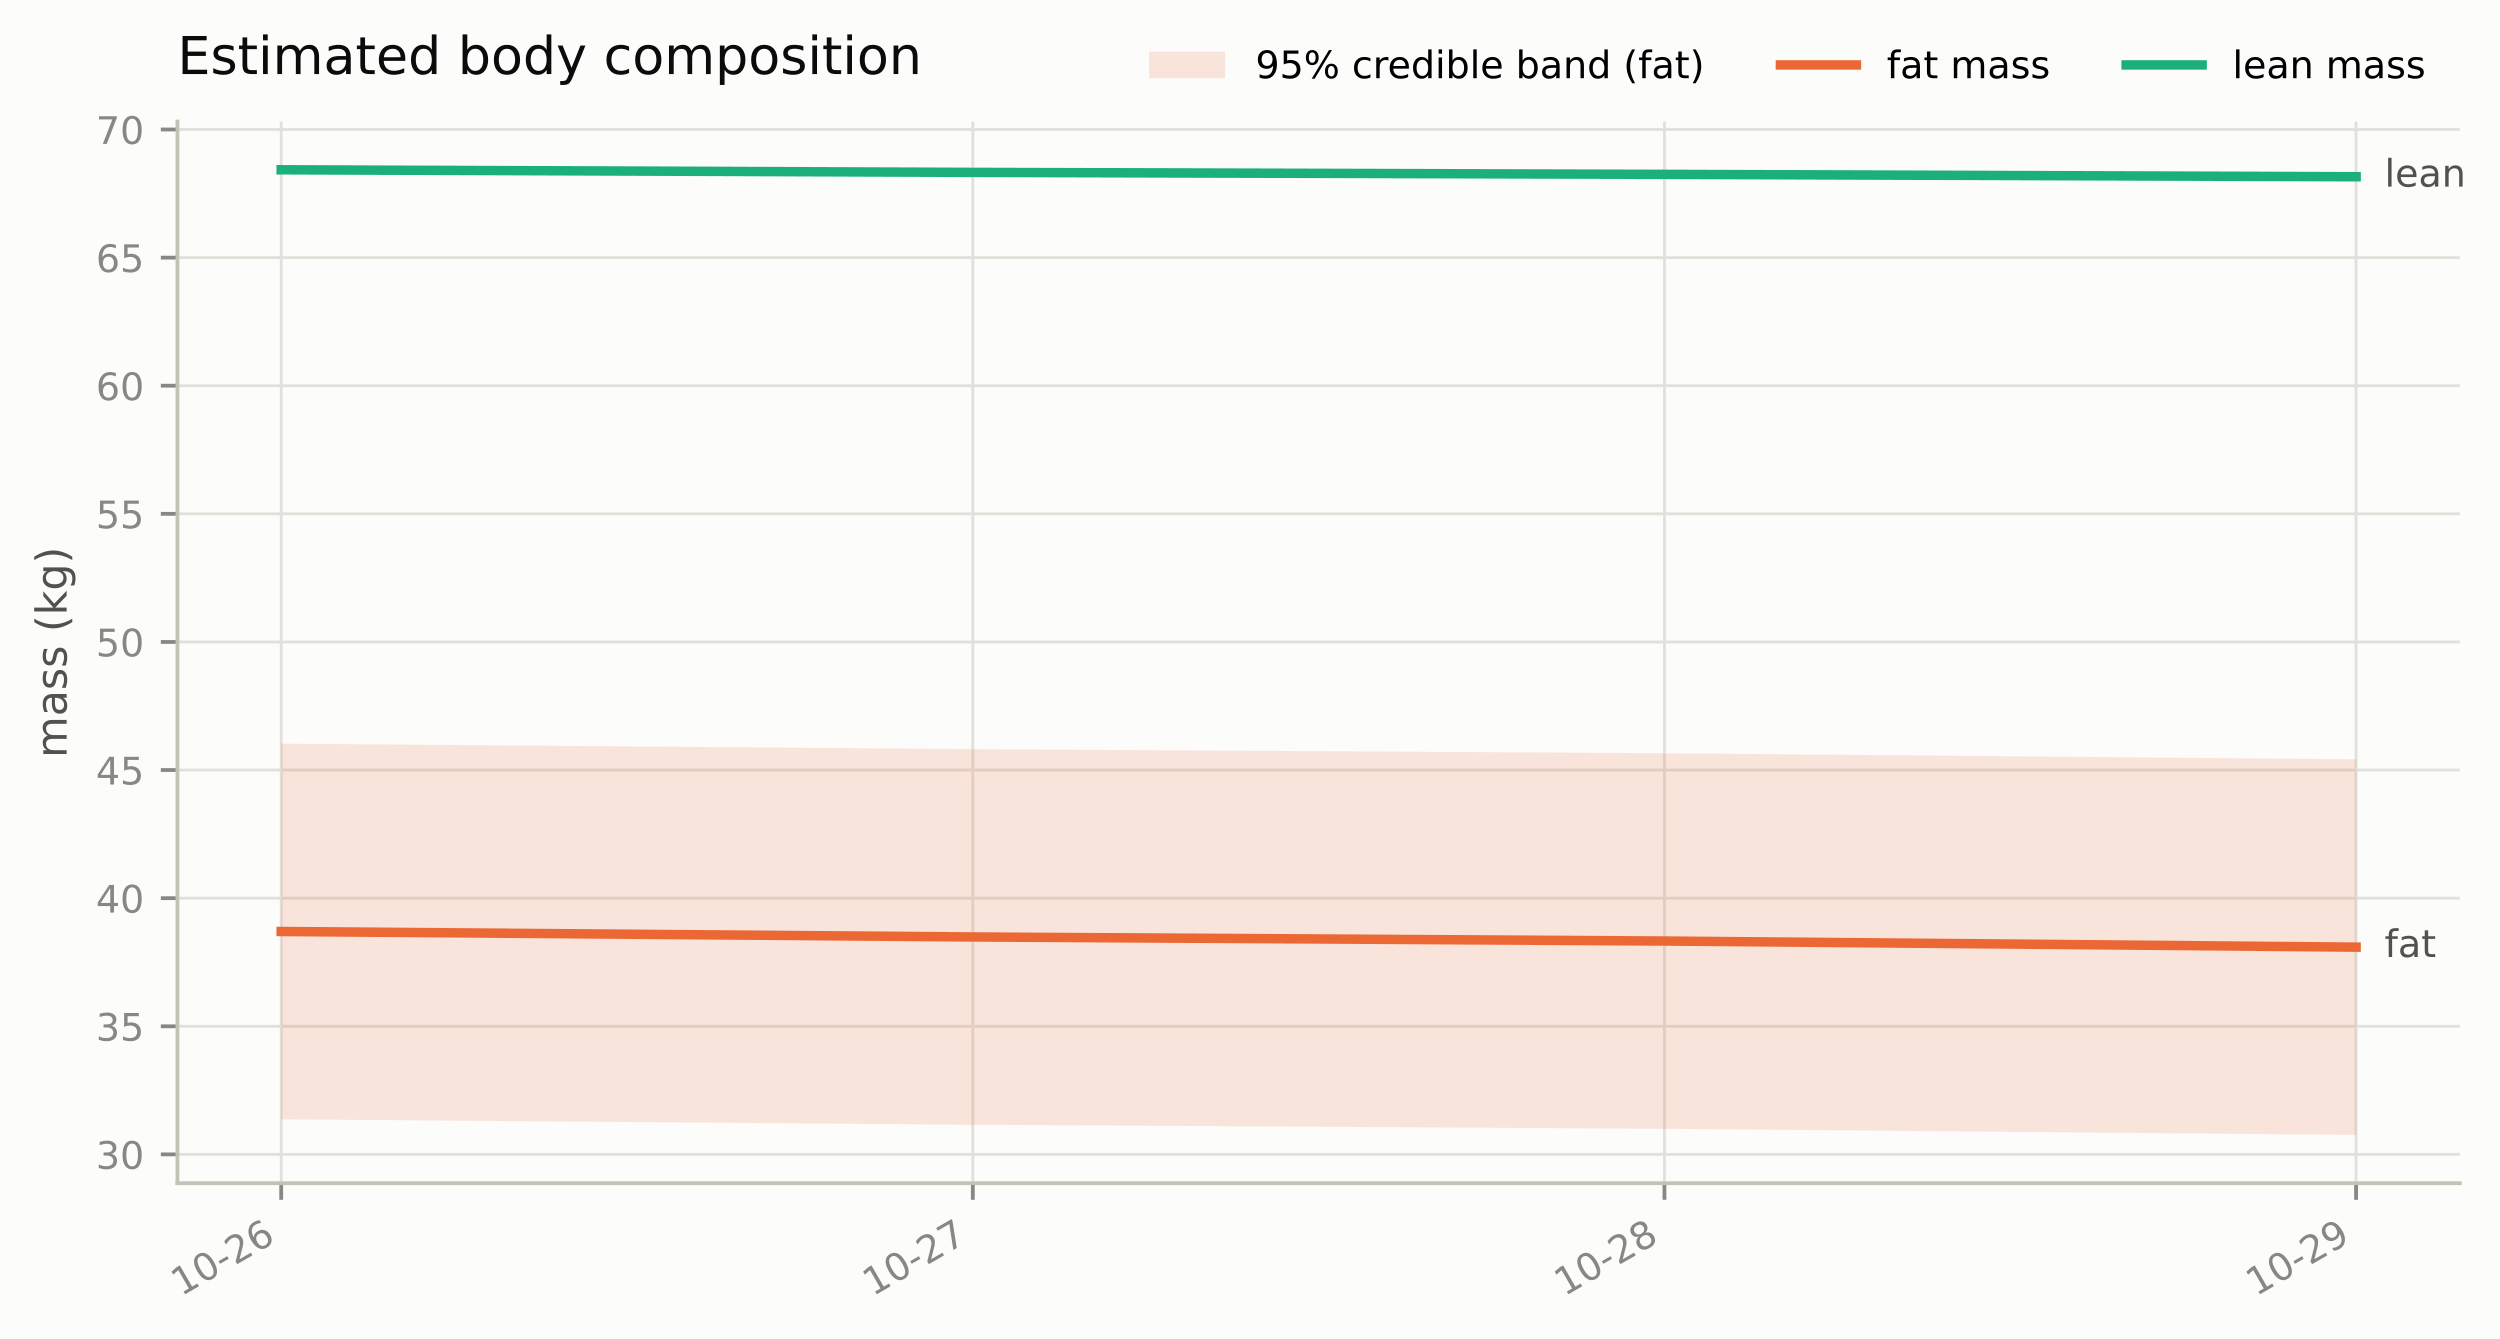
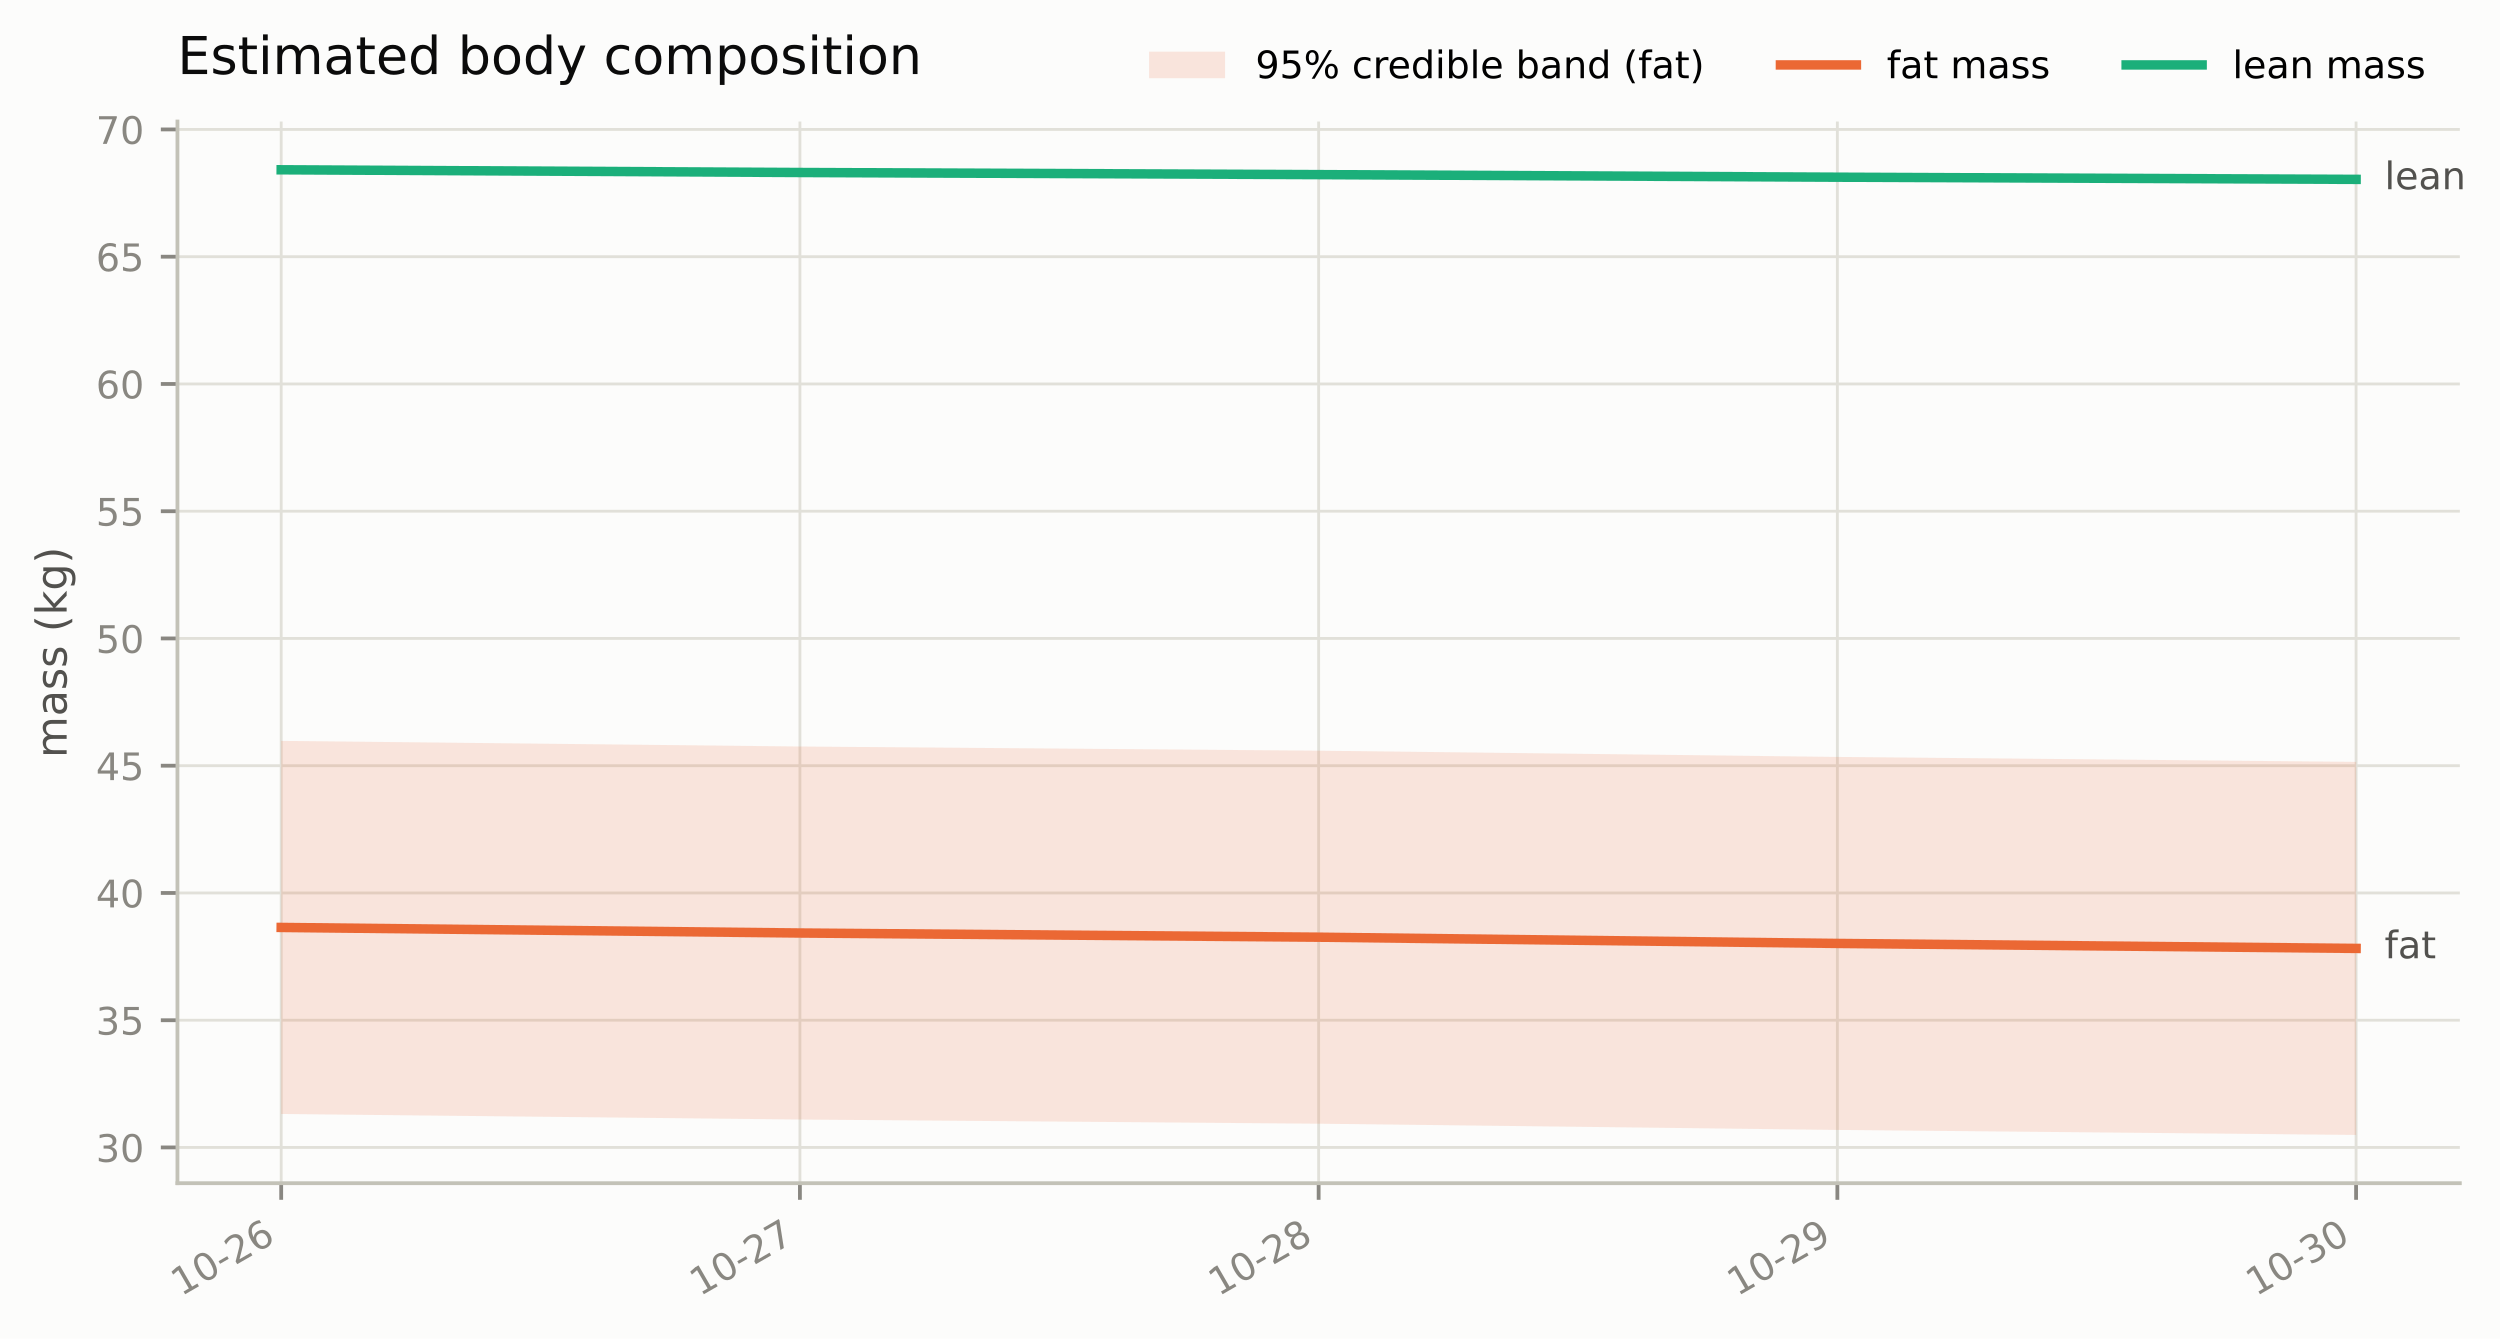
<svg xmlns="http://www.w3.org/2000/svg" xmlns:xlink="http://www.w3.org/1999/xlink" width="526.643pt" height="282pt" viewBox="0 0 526.643 282" version="1.1">
  <defs>
    <style type="text/css">*{stroke-linejoin: round; stroke-linecap: butt}</style>
  </defs>
  <g id="figure_1">
    <g id="patch_1">
      <path d="M 0 282  L 526.643 282  L 526.643 0  L 0 0  z " style="fill: #fcfcfb" />
    </g>
    <g id="axes_1">
      <g id="patch_2">
        <path d="M 37.381 249.248  L 518.18 249.248  L 518.18 25.601  L 37.381 25.601  z " style="fill: #fcfcfb" />
      </g>
      <g id="matplotlib.axis_1">
        <g id="xtick_1">
          <g id="line2d_1">
-             <path d="M 59.235 249.248  L 59.235 25.601  " clip-path="url(#pfcc4cbc5c9)" style="fill: none; stroke: #e1e0d9; stroke-width: 0.6; stroke-linecap: square" />
+             <path d="M 59.235 249.248  L 59.235 25.601  " clip-path="url(#p5e5698c83f)" style="fill: none; stroke: #e1e0d9; stroke-width: 0.6; stroke-linecap: square" />
          </g>
          <g id="line2d_2">
            <defs>
-               <path id="m5b80a364d7" d="M 0 0  L 0 3.5  " style="stroke: #898781; stroke-width: 0.8" />
+               <path id="m67bd7a2c96" d="M 0 0  L 0 3.5  " style="stroke: #898781; stroke-width: 0.8" />
            </defs>
            <g>
-               <use xlink:href="#m5b80a364d7" x="59.235" y="249.248" style="fill: #898781; stroke: #898781; stroke-width: 0.8" />
+               <use xlink:href="#m67bd7a2c96" x="59.235" y="249.248" style="fill: #898781; stroke: #898781; stroke-width: 0.8" />
            </g>
          </g>
          <g id="text_1">
            <g style="fill: #898781" transform="translate(38.14245 273.1351) rotate(-30) scale(0.08 -0.08)">
              <defs>
                <path id="DejaVuSans-14" d="M 794 531  L 1825 531  L 1825 4091  L 703 3866  L 703 4441  L 1819 4666  L 2450 4666  L 2450 531  L 3481 531  L 3481 0  L 794 0  L 794 531  z " transform="scale(0.015625)" />
                <path id="DejaVuSans-13" d="M 2034 4250  Q 1547 4250 1301 3770  Q 1056 3291 1056 2328  Q 1056 1369 1301 889  Q 1547 409 2034 409  Q 2525 409 2770 889  Q 3016 1369 3016 2328  Q 3016 3291 2770 3770  Q 2525 4250 2034 4250  z M 2034 4750  Q 2819 4750 3233 4129  Q 3647 3509 3647 2328  Q 3647 1150 3233 529  Q 2819 -91 2034 -91  Q 1250 -91 836 529  Q 422 1150 422 2328  Q 422 3509 836 4129  Q 1250 4750 2034 4750  z " transform="scale(0.015625)" />
                <path id="DejaVuSans-10" d="M 313 2009  L 1997 2009  L 1997 1497  L 313 1497  L 313 2009  z " transform="scale(0.015625)" />
                <path id="DejaVuSans-15" d="M 1228 531  L 3431 531  L 3431 0  L 469 0  L 469 531  Q 828 903 1448 1529  Q 2069 2156 2228 2338  Q 2531 2678 2651 2914  Q 2772 3150 2772 3378  Q 2772 3750 2511 3984  Q 2250 4219 1831 4219  Q 1534 4219 1204 4116  Q 875 4013 500 3803  L 500 4441  Q 881 4594 1212 4672  Q 1544 4750 1819 4750  Q 2544 4750 2975 4387  Q 3406 4025 3406 3419  Q 3406 3131 3298 2873  Q 3191 2616 2906 2266  Q 2828 2175 2409 1742  Q 1991 1309 1228 531  z " transform="scale(0.015625)" />
                <path id="DejaVuSans-19" d="M 2113 2584  Q 1688 2584 1439 2293  Q 1191 2003 1191 1497  Q 1191 994 1439 701  Q 1688 409 2113 409  Q 2538 409 2786 701  Q 3034 994 3034 1497  Q 3034 2003 2786 2293  Q 2538 2584 2113 2584  z M 3366 4563  L 3366 3988  Q 3128 4100 2886 4159  Q 2644 4219 2406 4219  Q 1781 4219 1451 3797  Q 1122 3375 1075 2522  Q 1259 2794 1537 2939  Q 1816 3084 2150 3084  Q 2853 3084 3261 2657  Q 3669 2231 3669 1497  Q 3669 778 3244 343  Q 2819 -91 2113 -91  Q 1303 -91 875 529  Q 447 1150 447 2328  Q 447 3434 972 4092  Q 1497 4750 2381 4750  Q 2619 4750 2861 4703  Q 3103 4656 3366 4563  z " transform="scale(0.015625)" />
              </defs>
              <use xlink:href="#DejaVuSans-14" />
              <use xlink:href="#DejaVuSans-13" transform="translate(63.625 0)" />
              <use xlink:href="#DejaVuSans-10" transform="translate(127.25 0)" />
              <use xlink:href="#DejaVuSans-15" transform="translate(163.3281 0)" />
              <use xlink:href="#DejaVuSans-19" transform="translate(226.9531 0)" />
            </g>
          </g>
        </g>
        <g id="xtick_2">
          <g id="line2d_3">
-             <path d="M 204.932 249.248  L 204.932 25.601  " clip-path="url(#pfcc4cbc5c9)" style="fill: none; stroke: #e1e0d9; stroke-width: 0.6; stroke-linecap: square" />
+             <path d="M 168.508 249.248  L 168.508 25.601  " clip-path="url(#p5e5698c83f)" style="fill: none; stroke: #e1e0d9; stroke-width: 0.6; stroke-linecap: square" />
          </g>
          <g id="line2d_4">
            <g>
-               <use xlink:href="#m5b80a364d7" x="204.932" y="249.248" style="fill: #898781; stroke: #898781; stroke-width: 0.8" />
+               <use xlink:href="#m67bd7a2c96" x="168.508" y="249.248" style="fill: #898781; stroke: #898781; stroke-width: 0.8" />
            </g>
          </g>
          <g id="text_2">
-             <g style="fill: #898781" transform="translate(183.8393 273.1351) rotate(-30) scale(0.08 -0.08)">
+             <g style="fill: #898781" transform="translate(147.4151 273.1351) rotate(-30) scale(0.08 -0.08)">
              <defs>
                <path id="DejaVuSans-1a" d="M 525 4666  L 3525 4666  L 3525 4397  L 1831 0  L 1172 0  L 2766 4134  L 525 4134  L 525 4666  z " transform="scale(0.015625)" />
              </defs>
              <use xlink:href="#DejaVuSans-14" />
              <use xlink:href="#DejaVuSans-13" transform="translate(63.625 0)" />
              <use xlink:href="#DejaVuSans-10" transform="translate(127.25 0)" />
              <use xlink:href="#DejaVuSans-15" transform="translate(163.3281 0)" />
              <use xlink:href="#DejaVuSans-1a" transform="translate(226.9531 0)" />
            </g>
          </g>
        </g>
        <g id="xtick_3">
          <g id="line2d_5">
-             <path d="M 350.629 249.248  L 350.629 25.601  " clip-path="url(#pfcc4cbc5c9)" style="fill: none; stroke: #e1e0d9; stroke-width: 0.6; stroke-linecap: square" />
+             <path d="M 277.781 249.248  L 277.781 25.601  " clip-path="url(#p5e5698c83f)" style="fill: none; stroke: #e1e0d9; stroke-width: 0.6; stroke-linecap: square" />
          </g>
          <g id="line2d_6">
            <g>
-               <use xlink:href="#m5b80a364d7" x="350.629" y="249.248" style="fill: #898781; stroke: #898781; stroke-width: 0.8" />
+               <use xlink:href="#m67bd7a2c96" x="277.781" y="249.248" style="fill: #898781; stroke: #898781; stroke-width: 0.8" />
            </g>
          </g>
          <g id="text_3">
-             <g style="fill: #898781" transform="translate(329.5362 273.1351) rotate(-30) scale(0.08 -0.08)">
+             <g style="fill: #898781" transform="translate(256.6877 273.1351) rotate(-30) scale(0.08 -0.08)">
              <defs>
                <path id="DejaVuSans-1b" d="M 2034 2216  Q 1584 2216 1326 1975  Q 1069 1734 1069 1313  Q 1069 891 1326 650  Q 1584 409 2034 409  Q 2484 409 2743 651  Q 3003 894 3003 1313  Q 3003 1734 2745 1975  Q 2488 2216 2034 2216  z M 1403 2484  Q 997 2584 770 2862  Q 544 3141 544 3541  Q 544 4100 942 4425  Q 1341 4750 2034 4750  Q 2731 4750 3128 4425  Q 3525 4100 3525 3541  Q 3525 3141 3298 2862  Q 3072 2584 2669 2484  Q 3125 2378 3379 2068  Q 3634 1759 3634 1313  Q 3634 634 3220 271  Q 2806 -91 2034 -91  Q 1263 -91 848 271  Q 434 634 434 1313  Q 434 1759 690 2068  Q 947 2378 1403 2484  z M 1172 3481  Q 1172 3119 1398 2916  Q 1625 2713 2034 2713  Q 2441 2713 2670 2916  Q 2900 3119 2900 3481  Q 2900 3844 2670 4047  Q 2441 4250 2034 4250  Q 1625 4250 1398 4047  Q 1172 3844 1172 3481  z " transform="scale(0.015625)" />
              </defs>
              <use xlink:href="#DejaVuSans-14" />
              <use xlink:href="#DejaVuSans-13" transform="translate(63.625 0)" />
              <use xlink:href="#DejaVuSans-10" transform="translate(127.25 0)" />
              <use xlink:href="#DejaVuSans-15" transform="translate(163.3281 0)" />
              <use xlink:href="#DejaVuSans-1b" transform="translate(226.9531 0)" />
            </g>
          </g>
        </g>
        <g id="xtick_4">
          <g id="line2d_7">
-             <path d="M 496.326 249.248  L 496.326 25.601  " clip-path="url(#pfcc4cbc5c9)" style="fill: none; stroke: #e1e0d9; stroke-width: 0.6; stroke-linecap: square" />
+             <path d="M 387.053 249.248  L 387.053 25.601  " clip-path="url(#p5e5698c83f)" style="fill: none; stroke: #e1e0d9; stroke-width: 0.6; stroke-linecap: square" />
          </g>
          <g id="line2d_8">
            <g>
-               <use xlink:href="#m5b80a364d7" x="496.326" y="249.248" style="fill: #898781; stroke: #898781; stroke-width: 0.8" />
+               <use xlink:href="#m67bd7a2c96" x="387.053" y="249.248" style="fill: #898781; stroke: #898781; stroke-width: 0.8" />
            </g>
          </g>
          <g id="text_4">
-             <g style="fill: #898781" transform="translate(475.233 273.1351) rotate(-30) scale(0.08 -0.08)">
+             <g style="fill: #898781" transform="translate(365.9604 273.1351) rotate(-30) scale(0.08 -0.08)">
              <defs>
                <path id="DejaVuSans-1c" d="M 703 97  L 703 672  Q 941 559 1184 500  Q 1428 441 1663 441  Q 2288 441 2617 861  Q 2947 1281 2994 2138  Q 2813 1869 2534 1725  Q 2256 1581 1919 1581  Q 1219 1581 811 2004  Q 403 2428 403 3163  Q 403 3881 828 4315  Q 1253 4750 1959 4750  Q 2769 4750 3195 4129  Q 3622 3509 3622 2328  Q 3622 1225 3098 567  Q 2575 -91 1691 -91  Q 1453 -91 1209 -44  Q 966 3 703 97  z M 1959 2075  Q 2384 2075 2632 2365  Q 2881 2656 2881 3163  Q 2881 3666 2632 3958  Q 2384 4250 1959 4250  Q 1534 4250 1286 3958  Q 1038 3666 1038 3163  Q 1038 2656 1286 2365  Q 1534 2075 1959 2075  z " transform="scale(0.015625)" />
              </defs>
              <use xlink:href="#DejaVuSans-14" />
              <use xlink:href="#DejaVuSans-13" transform="translate(63.625 0)" />
              <use xlink:href="#DejaVuSans-10" transform="translate(127.25 0)" />
              <use xlink:href="#DejaVuSans-15" transform="translate(163.3281 0)" />
              <use xlink:href="#DejaVuSans-1c" transform="translate(226.9531 0)" />
            </g>
          </g>
        </g>
+         <g id="xtick_5">
+           <g id="line2d_9">
+             <path d="M 496.326 249.248  L 496.326 25.601  " clip-path="url(#p5e5698c83f)" style="fill: none; stroke: #e1e0d9; stroke-width: 0.6; stroke-linecap: square" />
+           </g>
+           <g id="line2d_10">
+             <g>
+               <use xlink:href="#m67bd7a2c96" x="496.326" y="249.248" style="fill: #898781; stroke: #898781; stroke-width: 0.8" />
+             </g>
+           </g>
+           <g id="text_5">
+             <g style="fill: #898781" transform="translate(475.233 273.1351) rotate(-30) scale(0.08 -0.08)">
+               <defs>
+                 <path id="DejaVuSans-16" d="M 2597 2516  Q 3050 2419 3304 2112  Q 3559 1806 3559 1356  Q 3559 666 3084 287  Q 2609 -91 1734 -91  Q 1441 -91 1130 -33  Q 819 25 488 141  L 488 750  Q 750 597 1062 519  Q 1375 441 1716 441  Q 2309 441 2620 675  Q 2931 909 2931 1356  Q 2931 1769 2642 2001  Q 2353 2234 1838 2234  L 1294 2234  L 1294 2753  L 1863 2753  Q 2328 2753 2575 2939  Q 2822 3125 2822 3475  Q 2822 3834 2567 4026  Q 2313 4219 1838 4219  Q 1578 4219 1281 4162  Q 984 4106 628 3988  L 628 4550  Q 988 4650 1302 4700  Q 1616 4750 1894 4750  Q 2613 4750 3031 4423  Q 3450 4097 3450 3541  Q 3450 3153 3228 2886  Q 3006 2619 2597 2516  z " transform="scale(0.015625)" />
+               </defs>
+               <use xlink:href="#DejaVuSans-14" />
+               <use xlink:href="#DejaVuSans-13" transform="translate(63.625 0)" />
+               <use xlink:href="#DejaVuSans-10" transform="translate(127.25 0)" />
+               <use xlink:href="#DejaVuSans-16" transform="translate(163.3281 0)" />
+               <use xlink:href="#DejaVuSans-13" transform="translate(226.9531 0)" />
+             </g>
+           </g>
+         </g>
      </g>
      <g id="matplotlib.axis_2">
        <g id="ytick_1">
-           <g id="line2d_9">
-             <path d="M 37.381 243.18  L 518.18 243.18  " clip-path="url(#pfcc4cbc5c9)" style="fill: none; stroke: #e1e0d9; stroke-width: 0.6; stroke-linecap: square" />
-           </g>
-           <g id="line2d_10">
+           <g id="line2d_11">
+             <path d="M 37.381 241.719  L 518.18 241.719  " clip-path="url(#p5e5698c83f)" style="fill: none; stroke: #e1e0d9; stroke-width: 0.6; stroke-linecap: square" />
+           </g>
+           <g id="line2d_12">
            <defs>
-               <path id="m7426881a5f" d="M 0 0  L -3.5 0  " style="stroke: #898781; stroke-width: 0.8" />
+               <path id="m33e109a5b0" d="M 0 0  L -3.5 0  " style="stroke: #898781; stroke-width: 0.8" />
            </defs>
            <g>
-               <use xlink:href="#m7426881a5f" x="37.381" y="243.18" style="fill: #898781; stroke: #898781; stroke-width: 0.8" />
-             </g>
-           </g>
-           <g id="text_5">
-             <g style="fill: #898781" transform="translate(20.2007 246.2186) scale(0.08 -0.08)">
-               <defs>
-                 <path id="DejaVuSans-16" d="M 2597 2516  Q 3050 2419 3304 2112  Q 3559 1806 3559 1356  Q 3559 666 3084 287  Q 2609 -91 1734 -91  Q 1441 -91 1130 -33  Q 819 25 488 141  L 488 750  Q 750 597 1062 519  Q 1375 441 1716 441  Q 2309 441 2620 675  Q 2931 909 2931 1356  Q 2931 1769 2642 2001  Q 2353 2234 1838 2234  L 1294 2234  L 1294 2753  L 1863 2753  Q 2328 2753 2575 2939  Q 2822 3125 2822 3475  Q 2822 3834 2567 4026  Q 2313 4219 1838 4219  Q 1578 4219 1281 4162  Q 984 4106 628 3988  L 628 4550  Q 988 4650 1302 4700  Q 1616 4750 1894 4750  Q 2613 4750 3031 4423  Q 3450 4097 3450 3541  Q 3450 3153 3228 2886  Q 3006 2619 2597 2516  z " transform="scale(0.015625)" />
-               </defs>
+               <use xlink:href="#m33e109a5b0" x="37.381" y="241.719" style="fill: #898781; stroke: #898781; stroke-width: 0.8" />
+             </g>
+           </g>
+           <g id="text_6">
+             <g style="fill: #898781" transform="translate(20.2007 244.7582) scale(0.08 -0.08)">
              <use xlink:href="#DejaVuSans-16" />
              <use xlink:href="#DejaVuSans-13" transform="translate(63.625 0)" />
            </g>
          </g>
        </g>
        <g id="ytick_2">
-           <g id="line2d_11">
-             <path d="M 37.381 216.193  L 518.18 216.193  " clip-path="url(#pfcc4cbc5c9)" style="fill: none; stroke: #e1e0d9; stroke-width: 0.6; stroke-linecap: square" />
-           </g>
-           <g id="line2d_12">
-             <g>
-               <use xlink:href="#m7426881a5f" x="37.381" y="216.193" style="fill: #898781; stroke: #898781; stroke-width: 0.8" />
-             </g>
-           </g>
-           <g id="text_6">
-             <g style="fill: #898781" transform="translate(20.2007 219.2316) scale(0.08 -0.08)">
+           <g id="line2d_13">
+             <path d="M 37.381 214.913  L 518.18 214.913  " clip-path="url(#p5e5698c83f)" style="fill: none; stroke: #e1e0d9; stroke-width: 0.6; stroke-linecap: square" />
+           </g>
+           <g id="line2d_14">
+             <g>
+               <use xlink:href="#m33e109a5b0" x="37.381" y="214.913" style="fill: #898781; stroke: #898781; stroke-width: 0.8" />
+             </g>
+           </g>
+           <g id="text_7">
+             <g style="fill: #898781" transform="translate(20.2007 217.9522) scale(0.08 -0.08)">
              <defs>
                <path id="DejaVuSans-18" d="M 691 4666  L 3169 4666  L 3169 4134  L 1269 4134  L 1269 2991  Q 1406 3038 1543 3061  Q 1681 3084 1819 3084  Q 2600 3084 3056 2656  Q 3513 2228 3513 1497  Q 3513 744 3044 326  Q 2575 -91 1722 -91  Q 1428 -91 1123 -41  Q 819 9 494 109  L 494 744  Q 775 591 1075 516  Q 1375 441 1709 441  Q 2250 441 2565 725  Q 2881 1009 2881 1497  Q 2881 1984 2565 2268  Q 2250 2553 1709 2553  Q 1456 2553 1204 2497  Q 953 2441 691 2322  L 691 4666  z " transform="scale(0.015625)" />
              </defs>
              <use xlink:href="#DejaVuSans-16" />
              <use xlink:href="#DejaVuSans-18" transform="translate(63.625 0)" />
            </g>
          </g>
        </g>
        <g id="ytick_3">
-           <g id="line2d_13">
-             <path d="M 37.381 189.205  L 518.18 189.205  " clip-path="url(#pfcc4cbc5c9)" style="fill: none; stroke: #e1e0d9; stroke-width: 0.6; stroke-linecap: square" />
-           </g>
-           <g id="line2d_14">
-             <g>
-               <use xlink:href="#m7426881a5f" x="37.381" y="189.205" style="fill: #898781; stroke: #898781; stroke-width: 0.8" />
-             </g>
-           </g>
-           <g id="text_7">
-             <g style="fill: #898781" transform="translate(20.2007 192.2445) scale(0.08 -0.08)">
+           <g id="line2d_15">
+             <path d="M 37.381 188.107  L 518.18 188.107  " clip-path="url(#p5e5698c83f)" style="fill: none; stroke: #e1e0d9; stroke-width: 0.6; stroke-linecap: square" />
+           </g>
+           <g id="line2d_16">
+             <g>
+               <use xlink:href="#m33e109a5b0" x="37.381" y="188.107" style="fill: #898781; stroke: #898781; stroke-width: 0.8" />
+             </g>
+           </g>
+           <g id="text_8">
+             <g style="fill: #898781" transform="translate(20.2007 191.1462) scale(0.08 -0.08)">
              <defs>
                <path id="DejaVuSans-17" d="M 2419 4116  L 825 1625  L 2419 1625  L 2419 4116  z M 2253 4666  L 3047 4666  L 3047 1625  L 3713 1625  L 3713 1100  L 3047 1100  L 3047 0  L 2419 0  L 2419 1100  L 313 1100  L 313 1709  L 2253 4666  z " transform="scale(0.015625)" />
              </defs>
              <use xlink:href="#DejaVuSans-17" />
              <use xlink:href="#DejaVuSans-13" transform="translate(63.625 0)" />
            </g>
          </g>
        </g>
        <g id="ytick_4">
-           <g id="line2d_15">
-             <path d="M 37.381 162.218  L 518.18 162.218  " clip-path="url(#pfcc4cbc5c9)" style="fill: none; stroke: #e1e0d9; stroke-width: 0.6; stroke-linecap: square" />
-           </g>
-           <g id="line2d_16">
-             <g>
-               <use xlink:href="#m7426881a5f" x="37.381" y="162.218" style="fill: #898781; stroke: #898781; stroke-width: 0.8" />
-             </g>
-           </g>
-           <g id="text_8">
-             <g style="fill: #898781" transform="translate(20.2007 165.2575) scale(0.08 -0.08)">
+           <g id="line2d_17">
+             <path d="M 37.381 161.301  L 518.18 161.301  " clip-path="url(#p5e5698c83f)" style="fill: none; stroke: #e1e0d9; stroke-width: 0.6; stroke-linecap: square" />
+           </g>
+           <g id="line2d_18">
+             <g>
+               <use xlink:href="#m33e109a5b0" x="37.381" y="161.301" style="fill: #898781; stroke: #898781; stroke-width: 0.8" />
+             </g>
+           </g>
+           <g id="text_9">
+             <g style="fill: #898781" transform="translate(20.2007 164.3402) scale(0.08 -0.08)">
              <use xlink:href="#DejaVuSans-17" />
              <use xlink:href="#DejaVuSans-18" transform="translate(63.625 0)" />
            </g>
          </g>
        </g>
        <g id="ytick_5">
-           <g id="line2d_17">
-             <path d="M 37.381 135.231  L 518.18 135.231  " clip-path="url(#pfcc4cbc5c9)" style="fill: none; stroke: #e1e0d9; stroke-width: 0.6; stroke-linecap: square" />
-           </g>
-           <g id="line2d_18">
-             <g>
-               <use xlink:href="#m7426881a5f" x="37.381" y="135.231" style="fill: #898781; stroke: #898781; stroke-width: 0.8" />
-             </g>
-           </g>
-           <g id="text_9">
-             <g style="fill: #898781" transform="translate(20.2007 138.2705) scale(0.08 -0.08)">
+           <g id="line2d_19">
+             <path d="M 37.381 134.495  L 518.18 134.495  " clip-path="url(#p5e5698c83f)" style="fill: none; stroke: #e1e0d9; stroke-width: 0.6; stroke-linecap: square" />
+           </g>
+           <g id="line2d_20">
+             <g>
+               <use xlink:href="#m33e109a5b0" x="37.381" y="134.495" style="fill: #898781; stroke: #898781; stroke-width: 0.8" />
+             </g>
+           </g>
+           <g id="text_10">
+             <g style="fill: #898781" transform="translate(20.2007 137.5343) scale(0.08 -0.08)">
              <use xlink:href="#DejaVuSans-18" />
              <use xlink:href="#DejaVuSans-13" transform="translate(63.625 0)" />
            </g>
          </g>
        </g>
        <g id="ytick_6">
-           <g id="line2d_19">
-             <path d="M 37.381 108.244  L 518.18 108.244  " clip-path="url(#pfcc4cbc5c9)" style="fill: none; stroke: #e1e0d9; stroke-width: 0.6; stroke-linecap: square" />
-           </g>
-           <g id="line2d_20">
-             <g>
-               <use xlink:href="#m7426881a5f" x="37.381" y="108.244" style="fill: #898781; stroke: #898781; stroke-width: 0.8" />
-             </g>
-           </g>
-           <g id="text_10">
-             <g style="fill: #898781" transform="translate(20.2007 111.2835) scale(0.08 -0.08)">
+           <g id="line2d_21">
+             <path d="M 37.381 107.689  L 518.18 107.689  " clip-path="url(#p5e5698c83f)" style="fill: none; stroke: #e1e0d9; stroke-width: 0.6; stroke-linecap: square" />
+           </g>
+           <g id="line2d_22">
+             <g>
+               <use xlink:href="#m33e109a5b0" x="37.381" y="107.689" style="fill: #898781; stroke: #898781; stroke-width: 0.8" />
+             </g>
+           </g>
+           <g id="text_11">
+             <g style="fill: #898781" transform="translate(20.2007 110.7283) scale(0.08 -0.08)">
              <use xlink:href="#DejaVuSans-18" />
              <use xlink:href="#DejaVuSans-18" transform="translate(63.625 0)" />
            </g>
          </g>
        </g>
        <g id="ytick_7">
-           <g id="line2d_21">
-             <path d="M 37.381 81.257  L 518.18 81.257  " clip-path="url(#pfcc4cbc5c9)" style="fill: none; stroke: #e1e0d9; stroke-width: 0.6; stroke-linecap: square" />
-           </g>
-           <g id="line2d_22">
-             <g>
-               <use xlink:href="#m7426881a5f" x="37.381" y="81.257" style="fill: #898781; stroke: #898781; stroke-width: 0.8" />
-             </g>
-           </g>
-           <g id="text_11">
-             <g style="fill: #898781" transform="translate(20.2007 84.29642) scale(0.08 -0.08)">
+           <g id="line2d_23">
+             <path d="M 37.381 80.883  L 518.18 80.883  " clip-path="url(#p5e5698c83f)" style="fill: none; stroke: #e1e0d9; stroke-width: 0.6; stroke-linecap: square" />
+           </g>
+           <g id="line2d_24">
+             <g>
+               <use xlink:href="#m33e109a5b0" x="37.381" y="80.883" style="fill: #898781; stroke: #898781; stroke-width: 0.8" />
+             </g>
+           </g>
+           <g id="text_12">
+             <g style="fill: #898781" transform="translate(20.2007 83.92228) scale(0.08 -0.08)">
              <use xlink:href="#DejaVuSans-19" />
              <use xlink:href="#DejaVuSans-13" transform="translate(63.625 0)" />
            </g>
          </g>
        </g>
        <g id="ytick_8">
-           <g id="line2d_23">
-             <path d="M 37.381 54.27  L 518.18 54.27  " clip-path="url(#pfcc4cbc5c9)" style="fill: none; stroke: #e1e0d9; stroke-width: 0.6; stroke-linecap: square" />
-           </g>
-           <g id="line2d_24">
-             <g>
-               <use xlink:href="#m7426881a5f" x="37.381" y="54.27" style="fill: #898781; stroke: #898781; stroke-width: 0.8" />
-             </g>
-           </g>
-           <g id="text_12">
-             <g style="fill: #898781" transform="translate(20.2007 57.3094) scale(0.08 -0.08)">
+           <g id="line2d_25">
+             <path d="M 37.381 54.077  L 518.18 54.077  " clip-path="url(#p5e5698c83f)" style="fill: none; stroke: #e1e0d9; stroke-width: 0.6; stroke-linecap: square" />
+           </g>
+           <g id="line2d_26">
+             <g>
+               <use xlink:href="#m33e109a5b0" x="37.381" y="54.077" style="fill: #898781; stroke: #898781; stroke-width: 0.8" />
+             </g>
+           </g>
+           <g id="text_13">
+             <g style="fill: #898781" transform="translate(20.2007 57.1163) scale(0.08 -0.08)">
              <use xlink:href="#DejaVuSans-19" />
              <use xlink:href="#DejaVuSans-18" transform="translate(63.625 0)" />
            </g>
          </g>
        </g>
        <g id="ytick_9">
-           <g id="line2d_25">
-             <path d="M 37.381 27.283  L 518.18 27.283  " clip-path="url(#pfcc4cbc5c9)" style="fill: none; stroke: #e1e0d9; stroke-width: 0.6; stroke-linecap: square" />
-           </g>
-           <g id="line2d_26">
-             <g>
-               <use xlink:href="#m7426881a5f" x="37.381" y="27.283" style="fill: #898781; stroke: #898781; stroke-width: 0.8" />
-             </g>
-           </g>
-           <g id="text_13">
-             <g style="fill: #898781" transform="translate(20.2007 30.32236) scale(0.08 -0.08)">
+           <g id="line2d_27">
+             <path d="M 37.381 27.271  L 518.18 27.271  " clip-path="url(#p5e5698c83f)" style="fill: none; stroke: #e1e0d9; stroke-width: 0.6; stroke-linecap: square" />
+           </g>
+           <g id="line2d_28">
+             <g>
+               <use xlink:href="#m33e109a5b0" x="37.381" y="27.271" style="fill: #898781; stroke: #898781; stroke-width: 0.8" />
+             </g>
+           </g>
+           <g id="text_14">
+             <g style="fill: #898781" transform="translate(20.2007 30.31031) scale(0.08 -0.08)">
              <use xlink:href="#DejaVuSans-1a" />
              <use xlink:href="#DejaVuSans-13" transform="translate(63.625 0)" />
            </g>
          </g>
        </g>
-         <g id="text_14">
+         <g id="text_15">
          <g style="fill: #52514e" transform="translate(14.03859 159.6579) rotate(-90) scale(0.09 -0.09)">
            <defs>
              <path id="DejaVuSans-50" d="M 3328 2828  Q 3544 3216 3844 3400  Q 4144 3584 4550 3584  Q 5097 3584 5394 3201  Q 5691 2819 5691 2113  L 5691 0  L 5113 0  L 5113 2094  Q 5113 2597 4934 2840  Q 4756 3084 4391 3084  Q 3944 3084 3684 2787  Q 3425 2491 3425 1978  L 3425 0  L 2847 0  L 2847 2094  Q 2847 2600 2669 2842  Q 2491 3084 2119 3084  Q 1678 3084 1418 2786  Q 1159 2488 1159 1978  L 1159 0  L 581 0  L 581 3500  L 1159 3500  L 1159 2956  Q 1356 3278 1631 3431  Q 1906 3584 2284 3584  Q 2666 3584 2933 3390  Q 3200 3197 3328 2828  z " transform="scale(0.015625)" />
              <path id="DejaVuSans-44" d="M 2194 1759  Q 1497 1759 1228 1600  Q 959 1441 959 1056  Q 959 750 1161 570  Q 1363 391 1709 391  Q 2188 391 2477 730  Q 2766 1069 2766 1631  L 2766 1759  L 2194 1759  z M 3341 1997  L 3341 0  L 2766 0  L 2766 531  Q 2569 213 2275 61  Q 1981 -91 1556 -91  Q 1019 -91 701 211  Q 384 513 384 1019  Q 384 1609 779 1909  Q 1175 2209 1959 2209  L 2766 2209  L 2766 2266  Q 2766 2663 2505 2880  Q 2244 3097 1772 3097  Q 1472 3097 1187 3025  Q 903 2953 641 2809  L 641 3341  Q 956 3463 1253 3523  Q 1550 3584 1831 3584  Q 2591 3584 2966 3190  Q 3341 2797 3341 1997  z " transform="scale(0.015625)" />
              <path id="DejaVuSans-56" d="M 2834 3397  L 2834 2853  Q 2591 2978 2328 3040  Q 2066 3103 1784 3103  Q 1356 3103 1142 2972  Q 928 2841 928 2578  Q 928 2378 1081 2264  Q 1234 2150 1697 2047  L 1894 2003  Q 2506 1872 2764 1633  Q 3022 1394 3022 966  Q 3022 478 2636 193  Q 2250 -91 1575 -91  Q 1294 -91 989 -36  Q 684 19 347 128  L 347 722  Q 666 556 975 473  Q 1284 391 1588 391  Q 1994 391 2212 530  Q 2431 669 2431 922  Q 2431 1156 2273 1281  Q 2116 1406 1581 1522  L 1381 1569  Q 847 1681 609 1914  Q 372 2147 372 2553  Q 372 3047 722 3315  Q 1072 3584 1716 3584  Q 2034 3584 2315 3537  Q 2597 3491 2834 3397  z " transform="scale(0.015625)" />
              <path id="DejaVuSans-3" transform="scale(0.015625)" />
              <path id="DejaVuSans-b" d="M 1984 4856  Q 1566 4138 1362 3434  Q 1159 2731 1159 2009  Q 1159 1288 1364 580  Q 1569 -128 1984 -844  L 1484 -844  Q 1016 -109 783 600  Q 550 1309 550 2009  Q 550 2706 781 3412  Q 1013 4119 1484 4856  L 1984 4856  z " transform="scale(0.015625)" />
              <path id="DejaVuSans-4e" d="M 581 4863  L 1159 4863  L 1159 1991  L 2875 3500  L 3609 3500  L 1753 1863  L 3688 0  L 2938 0  L 1159 1709  L 1159 0  L 581 0  L 581 4863  z " transform="scale(0.015625)" />
              <path id="DejaVuSans-4a" d="M 2906 1791  Q 2906 2416 2648 2759  Q 2391 3103 1925 3103  Q 1463 3103 1205 2759  Q 947 2416 947 1791  Q 947 1169 1205 825  Q 1463 481 1925 481  Q 2391 481 2648 825  Q 2906 1169 2906 1791  z M 3481 434  Q 3481 -459 3084 -895  Q 2688 -1331 1869 -1331  Q 1566 -1331 1297 -1286  Q 1028 -1241 775 -1147  L 775 -588  Q 1028 -725 1275 -790  Q 1522 -856 1778 -856  Q 2344 -856 2625 -561  Q 2906 -266 2906 331  L 2906 616  Q 2728 306 2450 153  Q 2172 0 1784 0  Q 1141 0 747 490  Q 353 981 353 1791  Q 353 2603 747 3093  Q 1141 3584 1784 3584  Q 2172 3584 2450 3431  Q 2728 3278 2906 2969  L 2906 3500  L 3481 3500  L 3481 434  z " transform="scale(0.015625)" />
              <path id="DejaVuSans-c" d="M 513 4856  L 1013 4856  Q 1481 4119 1714 3412  Q 1947 2706 1947 2009  Q 1947 1309 1714 600  Q 1481 -109 1013 -844  L 513 -844  Q 928 -128 1133 580  Q 1338 1288 1338 2009  Q 1338 2731 1133 3434  Q 928 4138 513 4856  z " transform="scale(0.015625)" />
            </defs>
            <use xlink:href="#DejaVuSans-50" />
            <use xlink:href="#DejaVuSans-44" transform="translate(97.40625 0)" />
            <use xlink:href="#DejaVuSans-56" transform="translate(158.6875 0)" />
            <use xlink:href="#DejaVuSans-56" transform="translate(210.7812 0)" />
            <use xlink:href="#DejaVuSans-3" transform="translate(262.875 0)" />
            <use xlink:href="#DejaVuSans-b" transform="translate(294.6562 0)" />
            <use xlink:href="#DejaVuSans-4e" transform="translate(333.6719 0)" />
            <use xlink:href="#DejaVuSans-4a" transform="translate(391.5781 0)" />
            <use xlink:href="#DejaVuSans-c" transform="translate(455.0625 0)" />
          </g>
        </g>
      </g>
      <g id="FillBetweenPolyCollection_1">
        <defs>
-           <path id="m015cb89a91" d="M 59.235 -125.344  L 59.235 -46.206  L 204.932 -45.061  L 350.629 -44.205  L 496.326 -42.917  L 496.326 -122.038  L 496.326 -122.038  L 350.629 -123.325  L 204.932 -124.181  L 59.235 -125.344  z " />
+           <path id="md8a9ac8e21" d="M 59.235 -125.926  L 59.235 -47.328  L 168.508 -46.163  L 277.781 -45.284  L 387.053 -43.97  L 496.326 -42.917  L 496.326 -121.504  L 496.326 -121.504  L 387.053 -122.547  L 277.781 -123.862  L 168.508 -124.743  L 59.235 -125.926  z " />
        </defs>
-         <g clip-path="url(#pfcc4cbc5c9)">
-           <use xlink:href="#m015cb89a91" x="0" y="282" style="fill: #eb6834; fill-opacity: 0.16" />
-         </g>
-       </g>
-       <g id="line2d_27">
-         <path d="M 59.235 196.225  L 204.932 197.378  L 350.629 198.234  L 496.326 199.522  " clip-path="url(#pfcc4cbc5c9)" style="fill: none; stroke: #eb6834; stroke-width: 2; stroke-linecap: square" />
-       </g>
-       <g id="line2d_28">
-         <path d="M 59.235 35.766  L 204.932 36.315  L 350.629 36.732  L 496.326 37.233  " clip-path="url(#pfcc4cbc5c9)" style="fill: none; stroke: #1baf7a; stroke-width: 2; stroke-linecap: square" />
+         <g clip-path="url(#p5e5698c83f)">
+           <use xlink:href="#md8a9ac8e21" x="0" y="282" style="fill: #eb6834; fill-opacity: 0.16" />
+         </g>
+       </g>
+       <g id="line2d_29">
+         <path d="M 59.235 195.372  L 168.508 196.546  L 277.781 197.426  L 387.053 198.741  L 496.326 199.789  " clip-path="url(#p5e5698c83f)" style="fill: none; stroke: #eb6834; stroke-width: 2; stroke-linecap: square" />
+       </g>
+       <g id="line2d_30">
+         <path d="M 59.235 35.766  L 168.508 36.338  L 277.781 36.785  L 387.053 37.328  L 496.326 37.785  " clip-path="url(#p5e5698c83f)" style="fill: none; stroke: #1baf7a; stroke-width: 2; stroke-linecap: square" />
      </g>
      <g id="patch_3">
        <path d="M 37.381 249.248  L 37.381 25.601  " style="fill: none; stroke: #c3c2b7; stroke-width: 0.8; stroke-linejoin: miter; stroke-linecap: square" />
      </g>
      <g id="patch_4">
        <path d="M 37.381 249.248  L 518.18 249.248  " style="fill: none; stroke: #c3c2b7; stroke-width: 0.8; stroke-linejoin: miter; stroke-linecap: square" />
      </g>
-       <g id="text_15">
-         <g style="fill: #52514e" transform="translate(502.3258 201.6005) scale(0.08 -0.08)">
+       <g id="text_16">
+         <g style="fill: #52514e" transform="translate(502.3258 201.8672) scale(0.08 -0.08)">
          <defs>
            <path id="DejaVuSans-49" d="M 2375 4863  L 2375 4384  L 1825 4384  Q 1516 4384 1395 4259  Q 1275 4134 1275 3809  L 1275 3500  L 2222 3500  L 2222 3053  L 1275 3053  L 1275 0  L 697 0  L 697 3053  L 147 3053  L 147 3500  L 697 3500  L 697 3744  Q 697 4328 969 4595  Q 1241 4863 1831 4863  L 2375 4863  z " transform="scale(0.015625)" />
            <path id="DejaVuSans-57" d="M 1172 4494  L 1172 3500  L 2356 3500  L 2356 3053  L 1172 3053  L 1172 1153  Q 1172 725 1289 603  Q 1406 481 1766 481  L 2356 481  L 2356 0  L 1766 0  Q 1100 0 847 248  Q 594 497 594 1153  L 594 3053  L 172 3053  L 172 3500  L 594 3500  L 594 4494  L 1172 4494  z " transform="scale(0.015625)" />
          </defs>
          <use xlink:href="#DejaVuSans-49" />
          <use xlink:href="#DejaVuSans-44" transform="translate(35.20312 0)" />
          <use xlink:href="#DejaVuSans-57" transform="translate(96.48438 0)" />
        </g>
      </g>
-       <g id="text_16">
-         <g style="fill: #52514e" transform="translate(502.3258 39.31117) scale(0.08 -0.08)">
+       <g id="text_17">
+         <g style="fill: #52514e" transform="translate(502.3258 39.86378) scale(0.08 -0.08)">
          <defs>
            <path id="DejaVuSans-4f" d="M 603 4863  L 1178 4863  L 1178 0  L 603 0  L 603 4863  z " transform="scale(0.015625)" />
            <path id="DejaVuSans-48" d="M 3597 1894  L 3597 1613  L 953 1613  Q 991 1019 1311 708  Q 1631 397 2203 397  Q 2534 397 2845 478  Q 3156 559 3463 722  L 3463 178  Q 3153 47 2828 -22  Q 2503 -91 2169 -91  Q 1331 -91 842 396  Q 353 884 353 1716  Q 353 2575 817 3079  Q 1281 3584 2069 3584  Q 2775 3584 3186 3129  Q 3597 2675 3597 1894  z M 3022 2063  Q 3016 2534 2758 2815  Q 2500 3097 2075 3097  Q 1594 3097 1305 2825  Q 1016 2553 972 2059  L 3022 2063  z " transform="scale(0.015625)" />
            <path id="DejaVuSans-51" d="M 3513 2113  L 3513 0  L 2938 0  L 2938 2094  Q 2938 2591 2744 2837  Q 2550 3084 2163 3084  Q 1697 3084 1428 2787  Q 1159 2491 1159 1978  L 1159 0  L 581 0  L 581 3500  L 1159 3500  L 1159 2956  Q 1366 3272 1645 3428  Q 1925 3584 2291 3584  Q 2894 3584 3203 3211  Q 3513 2838 3513 2113  z " transform="scale(0.015625)" />
          </defs>
          <use xlink:href="#DejaVuSans-4f" />
          <use xlink:href="#DejaVuSans-48" transform="translate(27.78125 0)" />
          <use xlink:href="#DejaVuSans-44" transform="translate(89.3125 0)" />
          <use xlink:href="#DejaVuSans-51" transform="translate(150.5938 0)" />
        </g>
      </g>
-       <g id="text_17">
+       <g id="text_18">
        <g style="fill: #0b0b0b" transform="translate(37.3807 15.60063) scale(0.11 -0.11)">
          <defs>
            <path id="DejaVuSans-28" d="M 628 4666  L 3578 4666  L 3578 4134  L 1259 4134  L 1259 2753  L 3481 2753  L 3481 2222  L 1259 2222  L 1259 531  L 3634 531  L 3634 0  L 628 0  L 628 4666  z " transform="scale(0.015625)" />
            <path id="DejaVuSans-4c" d="M 603 3500  L 1178 3500  L 1178 0  L 603 0  L 603 3500  z M 603 4863  L 1178 4863  L 1178 4134  L 603 4134  L 603 4863  z " transform="scale(0.015625)" />
            <path id="DejaVuSans-47" d="M 2906 2969  L 2906 4863  L 3481 4863  L 3481 0  L 2906 0  L 2906 525  Q 2725 213 2448 61  Q 2172 -91 1784 -91  Q 1150 -91 751 415  Q 353 922 353 1747  Q 353 2572 751 3078  Q 1150 3584 1784 3584  Q 2172 3584 2448 3432  Q 2725 3281 2906 2969  z M 947 1747  Q 947 1113 1208 752  Q 1469 391 1925 391  Q 2381 391 2643 752  Q 2906 1113 2906 1747  Q 2906 2381 2643 2742  Q 2381 3103 1925 3103  Q 1469 3103 1208 2742  Q 947 2381 947 1747  z " transform="scale(0.015625)" />
            <path id="DejaVuSans-45" d="M 3116 1747  Q 3116 2381 2855 2742  Q 2594 3103 2138 3103  Q 1681 3103 1420 2742  Q 1159 2381 1159 1747  Q 1159 1113 1420 752  Q 1681 391 2138 391  Q 2594 391 2855 752  Q 3116 1113 3116 1747  z M 1159 2969  Q 1341 3281 1617 3432  Q 1894 3584 2278 3584  Q 2916 3584 3314 3078  Q 3713 2572 3713 1747  Q 3713 922 3314 415  Q 2916 -91 2278 -91  Q 1894 -91 1617 61  Q 1341 213 1159 525  L 1159 0  L 581 0  L 581 4863  L 1159 4863  L 1159 2969  z " transform="scale(0.015625)" />
            <path id="DejaVuSans-52" d="M 1959 3097  Q 1497 3097 1228 2736  Q 959 2375 959 1747  Q 959 1119 1226 758  Q 1494 397 1959 397  Q 2419 397 2687 759  Q 2956 1122 2956 1747  Q 2956 2369 2687 2733  Q 2419 3097 1959 3097  z M 1959 3584  Q 2709 3584 3137 3096  Q 3566 2609 3566 1747  Q 3566 888 3137 398  Q 2709 -91 1959 -91  Q 1206 -91 779 398  Q 353 888 353 1747  Q 353 2609 779 3096  Q 1206 3584 1959 3584  z " transform="scale(0.015625)" />
            <path id="DejaVuSans-5c" d="M 2059 -325  Q 1816 -950 1584 -1140  Q 1353 -1331 966 -1331  L 506 -1331  L 506 -850  L 844 -850  Q 1081 -850 1212 -737  Q 1344 -625 1503 -206  L 1606 56  L 191 3500  L 800 3500  L 1894 763  L 2988 3500  L 3597 3500  L 2059 -325  z " transform="scale(0.015625)" />
            <path id="DejaVuSans-46" d="M 3122 3366  L 3122 2828  Q 2878 2963 2633 3030  Q 2388 3097 2138 3097  Q 1578 3097 1268 2742  Q 959 2388 959 1747  Q 959 1106 1268 751  Q 1578 397 2138 397  Q 2388 397 2633 464  Q 2878 531 3122 666  L 3122 134  Q 2881 22 2623 -34  Q 2366 -91 2075 -91  Q 1284 -91 818 406  Q 353 903 353 1747  Q 353 2603 823 3093  Q 1294 3584 2113 3584  Q 2378 3584 2631 3529  Q 2884 3475 3122 3366  z " transform="scale(0.015625)" />
            <path id="DejaVuSans-53" d="M 1159 525  L 1159 -1331  L 581 -1331  L 581 3500  L 1159 3500  L 1159 2969  Q 1341 3281 1617 3432  Q 1894 3584 2278 3584  Q 2916 3584 3314 3078  Q 3713 2572 3713 1747  Q 3713 922 3314 415  Q 2916 -91 2278 -91  Q 1894 -91 1617 61  Q 1341 213 1159 525  z M 3116 1747  Q 3116 2381 2855 2742  Q 2594 3103 2138 3103  Q 1681 3103 1420 2742  Q 1159 2381 1159 1747  Q 1159 1113 1420 752  Q 1681 391 2138 391  Q 2594 391 2855 752  Q 3116 1113 3116 1747  z " transform="scale(0.015625)" />
          </defs>
          <use xlink:href="#DejaVuSans-28" />
          <use xlink:href="#DejaVuSans-56" transform="translate(63.1875 0)" />
          <use xlink:href="#DejaVuSans-57" transform="translate(115.2812 0)" />
          <use xlink:href="#DejaVuSans-4c" transform="translate(154.4844 0)" />
          <use xlink:href="#DejaVuSans-50" transform="translate(182.2656 0)" />
          <use xlink:href="#DejaVuSans-44" transform="translate(279.6719 0)" />
          <use xlink:href="#DejaVuSans-57" transform="translate(340.9531 0)" />
          <use xlink:href="#DejaVuSans-48" transform="translate(380.1562 0)" />
          <use xlink:href="#DejaVuSans-47" transform="translate(441.6875 0)" />
          <use xlink:href="#DejaVuSans-3" transform="translate(505.1719 0)" />
          <use xlink:href="#DejaVuSans-45" transform="translate(536.9531 0)" />
          <use xlink:href="#DejaVuSans-52" transform="translate(600.4375 0)" />
          <use xlink:href="#DejaVuSans-47" transform="translate(661.625 0)" />
          <use xlink:href="#DejaVuSans-5c" transform="translate(725.1094 0)" />
          <use xlink:href="#DejaVuSans-3" transform="translate(784.2969 0)" />
          <use xlink:href="#DejaVuSans-46" transform="translate(816.0781 0)" />
          <use xlink:href="#DejaVuSans-52" transform="translate(871.0625 0)" />
          <use xlink:href="#DejaVuSans-50" transform="translate(932.25 0)" />
          <use xlink:href="#DejaVuSans-53" transform="translate(1029.656 0)" />
          <use xlink:href="#DejaVuSans-52" transform="translate(1093.141 0)" />
          <use xlink:href="#DejaVuSans-56" transform="translate(1154.328 0)" />
          <use xlink:href="#DejaVuSans-4c" transform="translate(1206.422 0)" />
          <use xlink:href="#DejaVuSans-57" transform="translate(1234.203 0)" />
          <use xlink:href="#DejaVuSans-4c" transform="translate(1273.406 0)" />
          <use xlink:href="#DejaVuSans-52" transform="translate(1301.188 0)" />
          <use xlink:href="#DejaVuSans-51" transform="translate(1362.375 0)" />
        </g>
      </g>
      <g id="legend_1">
        <g id="patch_5">
          <path d="M 242.068 16.479  L 258.068 16.479  L 258.068 10.879  L 242.068 10.879  z " style="fill: #eb6834; fill-opacity: 0.16" />
        </g>
-         <g id="text_18">
+         <g id="text_19">
          <g transform="translate(264.4678 16.47875) scale(0.08 -0.08)">
            <defs>
              <path id="DejaVuSans-8" d="M 4653 2053  Q 4381 2053 4226 1822  Q 4072 1591 4072 1178  Q 4072 772 4226 539  Q 4381 306 4653 306  Q 4919 306 5073 539  Q 5228 772 5228 1178  Q 5228 1588 5073 1820  Q 4919 2053 4653 2053  z M 4653 2450  Q 5147 2450 5437 2106  Q 5728 1763 5728 1178  Q 5728 594 5436 251  Q 5144 -91 4653 -91  Q 4153 -91 3862 251  Q 3572 594 3572 1178  Q 3572 1766 3864 2108  Q 4156 2450 4653 2450  z M 1428 4353  Q 1159 4353 1004 4120  Q 850 3888 850 3481  Q 850 3069 1003 2837  Q 1156 2606 1428 2606  Q 1700 2606 1854 2837  Q 2009 3069 2009 3481  Q 2009 3884 1853 4118  Q 1697 4353 1428 4353  z M 4250 4750  L 4750 4750  L 1831 -91  L 1331 -91  L 4250 4750  z M 1428 4750  Q 1922 4750 2215 4408  Q 2509 4066 2509 3481  Q 2509 2891 2217 2550  Q 1925 2209 1428 2209  Q 931 2209 642 2551  Q 353 2894 353 3481  Q 353 4063 643 4406  Q 934 4750 1428 4750  z " transform="scale(0.015625)" />
              <path id="DejaVuSans-55" d="M 2631 2963  Q 2534 3019 2420 3045  Q 2306 3072 2169 3072  Q 1681 3072 1420 2755  Q 1159 2438 1159 1844  L 1159 0  L 581 0  L 581 3500  L 1159 3500  L 1159 2956  Q 1341 3275 1631 3429  Q 1922 3584 2338 3584  Q 2397 3584 2469 3576  Q 2541 3569 2628 3553  L 2631 2963  z " transform="scale(0.015625)" />
            </defs>
            <use xlink:href="#DejaVuSans-1c" />
            <use xlink:href="#DejaVuSans-18" transform="translate(63.625 0)" />
            <use xlink:href="#DejaVuSans-8" transform="translate(127.25 0)" />
            <use xlink:href="#DejaVuSans-3" transform="translate(222.2656 0)" />
            <use xlink:href="#DejaVuSans-46" transform="translate(254.0469 0)" />
            <use xlink:href="#DejaVuSans-55" transform="translate(309.0312 0)" />
            <use xlink:href="#DejaVuSans-48" transform="translate(347.9375 0)" />
            <use xlink:href="#DejaVuSans-47" transform="translate(409.4688 0)" />
            <use xlink:href="#DejaVuSans-4c" transform="translate(472.9531 0)" />
            <use xlink:href="#DejaVuSans-45" transform="translate(500.7344 0)" />
            <use xlink:href="#DejaVuSans-4f" transform="translate(564.2188 0)" />
            <use xlink:href="#DejaVuSans-48" transform="translate(592 0)" />
            <use xlink:href="#DejaVuSans-3" transform="translate(653.5312 0)" />
            <use xlink:href="#DejaVuSans-45" transform="translate(685.3125 0)" />
            <use xlink:href="#DejaVuSans-44" transform="translate(748.7969 0)" />
            <use xlink:href="#DejaVuSans-51" transform="translate(810.0781 0)" />
            <use xlink:href="#DejaVuSans-47" transform="translate(873.4531 0)" />
            <use xlink:href="#DejaVuSans-3" transform="translate(936.9375 0)" />
            <use xlink:href="#DejaVuSans-b" transform="translate(968.7188 0)" />
            <use xlink:href="#DejaVuSans-49" transform="translate(1007.734 0)" />
            <use xlink:href="#DejaVuSans-44" transform="translate(1042.938 0)" />
            <use xlink:href="#DejaVuSans-57" transform="translate(1104.219 0)" />
            <use xlink:href="#DejaVuSans-c" transform="translate(1143.422 0)" />
          </g>
        </g>
-         <g id="line2d_29">
+         <g id="line2d_31">
          <path d="M 375.063 13.679  L 383.063 13.679  L 391.063 13.679  " style="fill: none; stroke: #eb6834; stroke-width: 2; stroke-linecap: square" />
        </g>
-         <g id="text_19">
+         <g id="text_20">
          <g transform="translate(397.4628 16.47875) scale(0.08 -0.08)">
            <use xlink:href="#DejaVuSans-49" />
            <use xlink:href="#DejaVuSans-44" transform="translate(35.20312 0)" />
            <use xlink:href="#DejaVuSans-57" transform="translate(96.48438 0)" />
            <use xlink:href="#DejaVuSans-3" transform="translate(135.6875 0)" />
            <use xlink:href="#DejaVuSans-50" transform="translate(167.4688 0)" />
            <use xlink:href="#DejaVuSans-44" transform="translate(264.875 0)" />
            <use xlink:href="#DejaVuSans-56" transform="translate(326.1562 0)" />
            <use xlink:href="#DejaVuSans-56" transform="translate(378.25 0)" />
          </g>
        </g>
-         <g id="line2d_30">
+         <g id="line2d_32">
          <path d="M 447.89 13.679  L 455.89 13.679  L 463.89 13.679  " style="fill: none; stroke: #1baf7a; stroke-width: 2; stroke-linecap: square" />
        </g>
-         <g id="text_20">
+         <g id="text_21">
          <g transform="translate(470.2903 16.47875) scale(0.08 -0.08)">
            <use xlink:href="#DejaVuSans-4f" />
            <use xlink:href="#DejaVuSans-48" transform="translate(27.78125 0)" />
            <use xlink:href="#DejaVuSans-44" transform="translate(89.3125 0)" />
            <use xlink:href="#DejaVuSans-51" transform="translate(150.5938 0)" />
            <use xlink:href="#DejaVuSans-3" transform="translate(213.9688 0)" />
            <use xlink:href="#DejaVuSans-50" transform="translate(245.75 0)" />
            <use xlink:href="#DejaVuSans-44" transform="translate(343.1562 0)" />
            <use xlink:href="#DejaVuSans-56" transform="translate(404.4375 0)" />
            <use xlink:href="#DejaVuSans-56" transform="translate(456.5312 0)" />
          </g>
        </g>
      </g>
    </g>
  </g>
  <defs>
-     <clipPath id="pfcc4cbc5c9">
+     <clipPath id="p5e5698c83f">
      <rect x="37.381" y="25.601" width="480.8" height="223.648" />
    </clipPath>
  </defs>
</svg>
